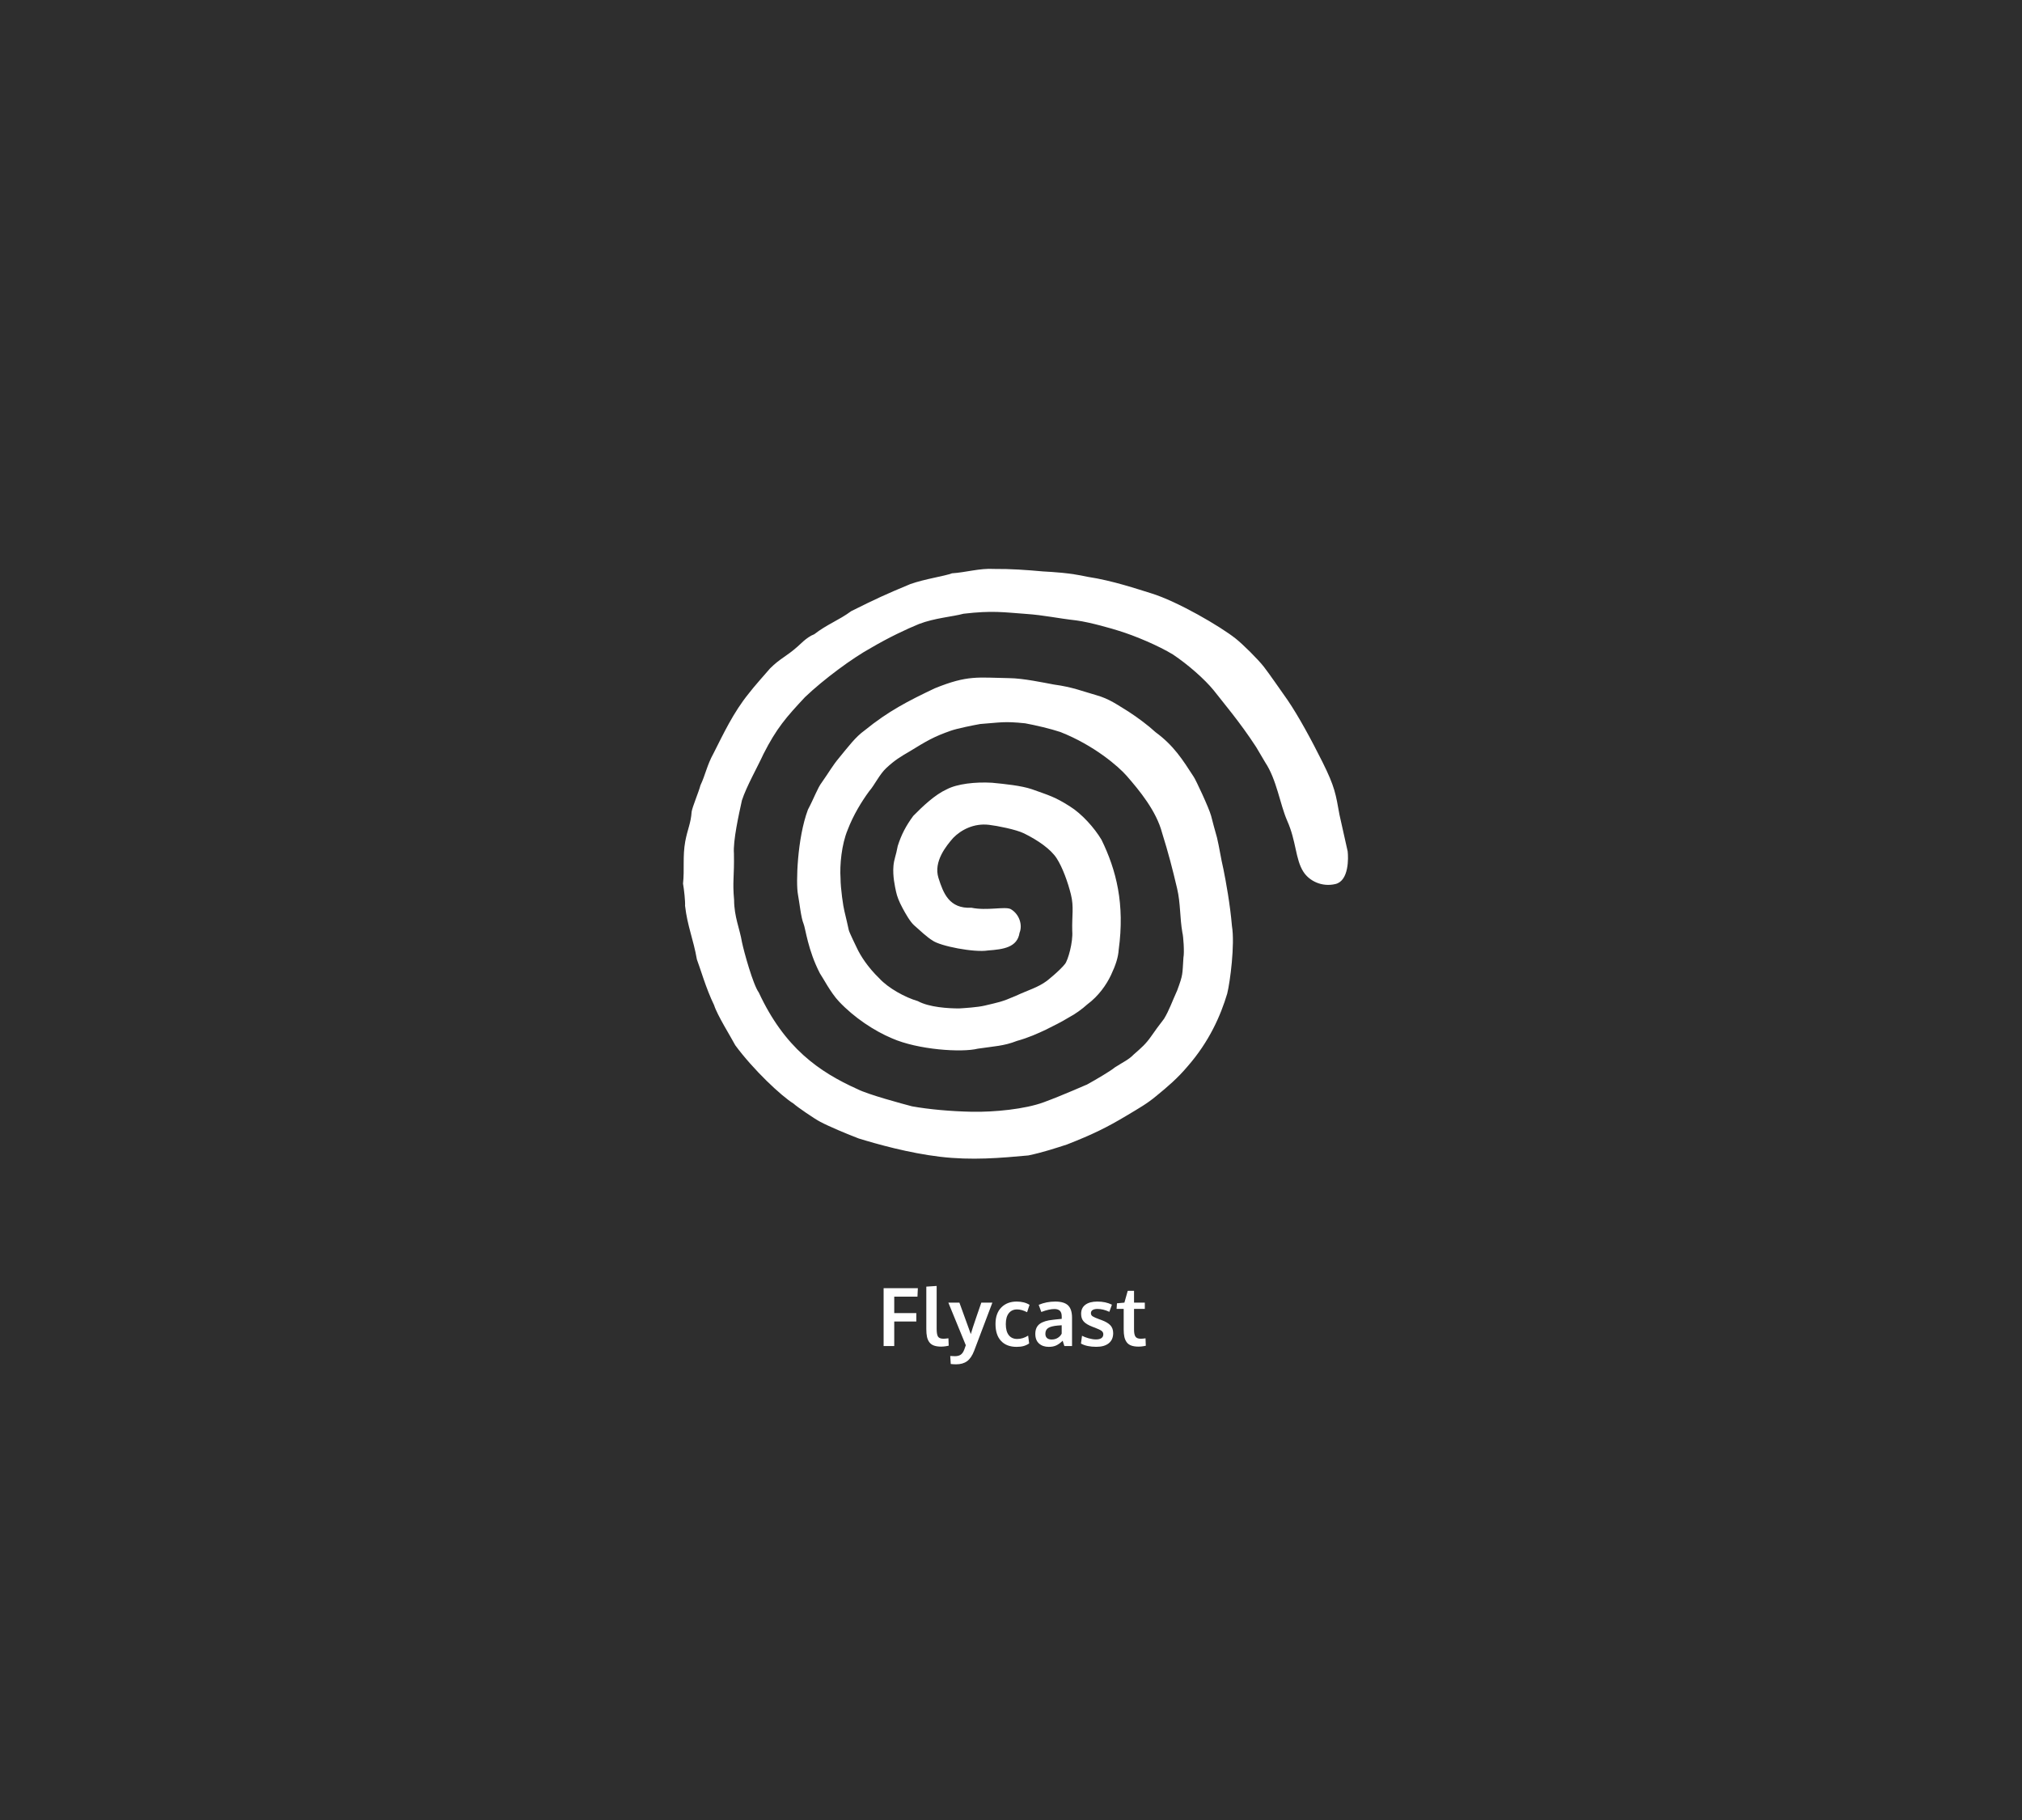
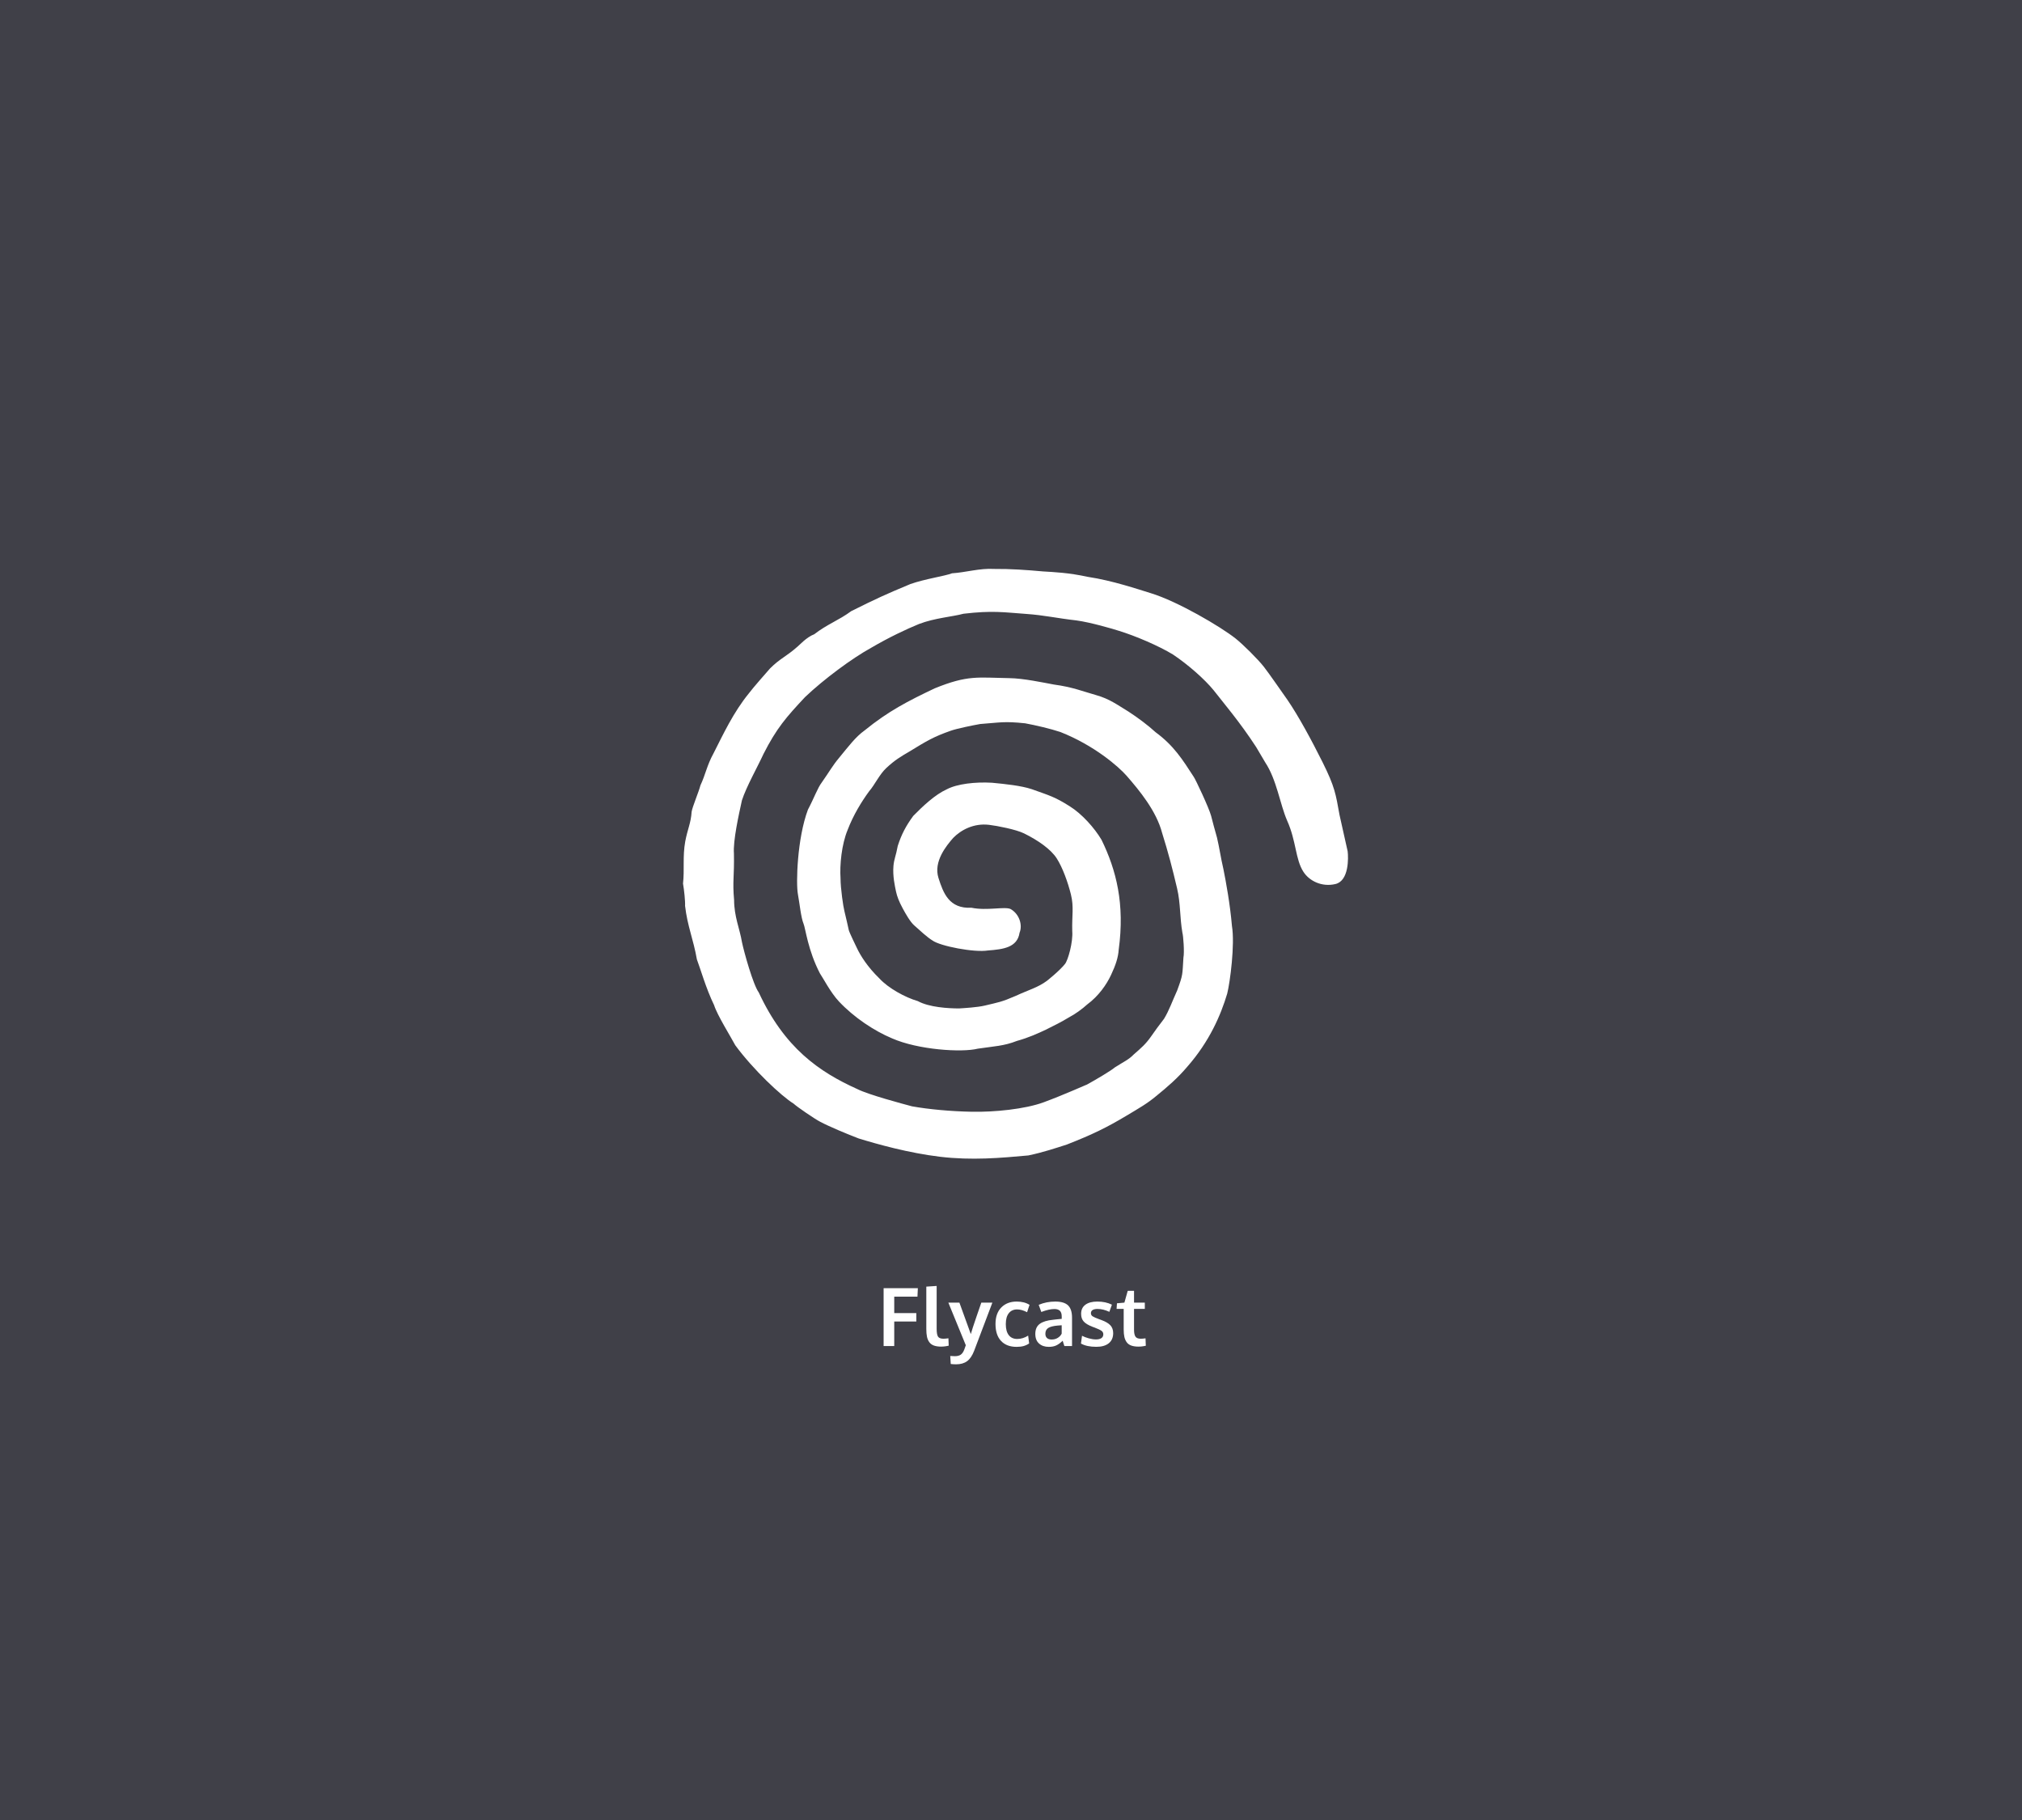
<svg xmlns="http://www.w3.org/2000/svg" width="100%" height="100%" viewBox="0 0 1200 1080" version="1.1" style="fill-rule:evenodd;clip-rule:evenodd;stroke-linejoin:round;stroke-miterlimit:2;">
-   <path d="M 0 0 H 1200 V 1080 H 0 V 0 Z" id="Artboard1" style="fill:rgb(46,46,46);" />
+   <path d="M 0 0 H 1200 V 1080 H 0 V 0 Z" id="Artboard1" style="fill:rgb(64,64,72);" />
  <path d="M 524.402 798.743 L 524.402 764.407 L 544.723 764.407 L 544.488 769.446 L 530.707 769.446 L 530.707 779.196 L 543.809 779.196 L 543.809 784.189 L 530.707 784.189 L 530.707 798.743 L 524.402 798.743 Z" style="fill: white; fill-rule: nonzero; stroke-width: 1;" />
  <path d="M 558.691 799.095 C 556.926 799.095 555.461 798.888 554.297 798.474 C 553.133 798.06 552.215 797.4 551.543 796.493 C 550.871 795.587 550.402 794.509 550.137 793.259 C 549.871 792.009 549.738 790.454 549.738 788.595 L 549.738 763.493 L 555.879 763.095 L 555.879 788.478 C 555.879 790.79 556.152 792.357 556.699 793.177 C 557.246 793.997 558.309 794.407 559.887 794.407 C 560.668 794.407 561.66 794.321 562.863 794.15 L 563.027 798.532 C 563.012 798.532 562.82 798.571 562.453 798.65 C 562.086 798.728 561.734 798.794 561.398 798.849 C 561.062 798.904 560.637 798.958 560.121 799.013 C 559.605 799.068 559.129 799.095 558.691 799.095 Z" style="fill: white; fill-rule: nonzero; stroke-width: 1;" />
  <path d="M 567.434 809.595 C 566.434 809.595 565.371 809.532 564.246 809.407 L 563.941 804.65 C 564.66 804.728 565.574 804.767 566.684 804.767 C 568.105 804.767 569.246 804.486 570.105 803.923 C 570.965 803.361 571.676 802.361 572.238 800.923 C 572.301 800.767 572.613 799.884 573.176 798.275 L 562.816 772.986 L 569.379 772.986 L 576.152 791.665 C 576.652 789.806 577.773 786.353 579.516 781.306 C 581.258 776.259 582.215 773.486 582.387 772.986 L 588.949 772.986 C 581.809 791.861 578.207 801.376 578.144 801.532 C 577.035 804.423 575.637 806.489 573.949 807.732 C 572.262 808.974 570.09 809.595 567.434 809.595 Z" style="fill: white; fill-rule: nonzero; stroke-width: 1;" />
  <path d="M 603.293 799.236 C 599.355 799.236 596.289 798.064 594.094 795.72 C 591.898 793.376 590.801 790.025 590.801 785.665 C 590.801 781.446 591.953 778.173 594.258 775.845 C 596.562 773.517 599.598 772.353 603.363 772.353 C 606.379 772.353 608.926 773.001 611.004 774.298 L 609.551 778.681 C 607.426 777.571 605.449 777.017 603.621 777.017 C 601.543 777.017 599.906 777.759 598.711 779.243 C 597.516 780.728 596.918 782.892 596.918 785.736 C 596.918 788.611 597.508 790.798 598.687 792.298 C 599.867 793.798 601.535 794.548 603.691 794.548 C 605.941 794.548 608.105 793.884 610.184 792.556 L 610.769 797.22 C 609.691 797.939 608.574 798.454 607.418 798.767 C 606.262 799.079 604.887 799.236 603.293 799.236 Z" style="fill: white; fill-rule: nonzero; stroke-width: 1;" />
  <path d="M 622.441 799.236 C 620.051 799.236 618.117 798.575 616.641 797.255 C 615.164 795.935 614.426 794.032 614.426 791.548 C 614.426 788.876 615.301 786.896 617.051 785.607 C 618.801 784.318 621.441 783.501 624.973 783.157 C 625.457 783.095 625.98 783.032 626.543 782.97 C 627.105 782.907 627.738 782.845 628.441 782.782 C 629.144 782.72 629.699 782.665 630.105 782.618 L 630.105 781.259 C 630.105 779.696 629.746 778.56 629.027 777.849 C 628.309 777.138 627.215 776.782 625.746 776.782 C 623.652 776.782 621.066 777.368 617.988 778.54 C 617.973 778.493 617.715 777.782 617.215 776.407 C 616.715 775.032 616.457 774.329 616.441 774.298 C 619.473 773.001 622.754 772.353 626.285 772.353 C 629.754 772.353 632.277 773.107 633.855 774.614 C 635.434 776.122 636.223 778.564 636.223 781.939 L 636.223 798.743 L 631.676 798.743 C 631.66 798.681 631.488 798.157 631.16 797.173 C 630.832 796.189 630.668 795.665 630.668 795.603 C 629.387 796.853 628.133 797.771 626.906 798.357 C 625.68 798.943 624.191 799.236 622.441 799.236 Z M 624.105 794.876 C 625.527 794.876 626.766 794.536 627.82 793.857 C 628.875 793.177 629.629 792.353 630.082 791.384 L 630.082 786.415 C 630.035 786.415 629.625 786.446 628.852 786.509 C 628.078 786.571 627.66 786.603 627.598 786.603 C 625.113 786.821 623.293 787.29 622.137 788.009 C 620.98 788.728 620.402 789.884 620.402 791.478 C 620.402 792.571 620.723 793.411 621.363 793.997 C 622.004 794.583 622.918 794.876 624.105 794.876 Z" style="fill: white; fill-rule: nonzero; stroke-width: 1;" />
  <path d="M 650.637 799.212 C 646.84 799.212 643.801 798.564 641.519 797.267 L 642.152 792.65 C 643.184 793.212 644.496 793.716 646.09 794.161 C 647.684 794.607 649.137 794.829 650.449 794.829 C 651.809 794.829 652.867 794.575 653.625 794.068 C 654.383 793.56 654.769 792.814 654.785 791.829 C 654.785 790.939 654.43 790.236 653.719 789.72 C 653.008 789.204 651.652 788.564 649.652 787.798 C 648.965 787.548 648.519 787.384 648.316 787.306 C 645.941 786.384 644.23 785.357 643.184 784.224 C 642.137 783.091 641.613 781.556 641.613 779.618 C 641.613 777.275 642.461 775.478 644.156 774.228 C 645.852 772.978 648.215 772.353 651.246 772.353 C 654.527 772.353 657.41 772.97 659.894 774.204 L 658.371 778.446 C 655.918 777.306 653.582 776.736 651.363 776.736 C 650.129 776.736 649.164 776.943 648.469 777.357 C 647.773 777.771 647.426 778.4 647.426 779.243 C 647.426 780.04 647.762 780.661 648.434 781.107 C 649.105 781.552 650.418 782.134 652.371 782.853 C 652.434 782.868 652.637 782.939 652.98 783.064 C 653.324 783.189 653.59 783.29 653.777 783.368 C 656.137 784.228 657.871 785.255 658.98 786.45 C 660.09 787.646 660.644 789.204 660.644 791.126 C 660.629 793.704 659.754 795.696 658.019 797.103 C 656.285 798.509 653.824 799.212 650.637 799.212 Z" style="fill: white; fill-rule: nonzero; stroke-width: 1;" />
  <path d="M 675.785 799.095 C 674.035 799.095 672.578 798.888 671.414 798.474 C 670.25 798.06 669.34 797.407 668.684 796.517 C 668.027 795.626 667.562 794.575 667.289 793.364 C 667.016 792.154 666.879 790.657 666.879 788.876 L 666.879 776.712 L 662.66 776.712 L 662.894 773.384 L 667.301 772.986 L 669.269 766.001 L 673.019 765.978 L 673.019 772.986 L 679.418 772.986 L 679.418 776.712 L 673.019 776.712 L 673.019 788.993 C 673.019 790.946 673.301 792.337 673.863 793.165 C 674.426 793.993 675.465 794.407 676.98 794.407 C 677.871 794.407 678.824 794.329 679.84 794.173 L 680.004 798.579 C 679.973 798.579 679.781 798.614 679.43 798.685 C 679.078 798.755 678.742 798.818 678.422 798.872 C 678.102 798.927 677.691 798.978 677.191 799.025 C 676.691 799.071 676.223 799.095 675.785 799.095 Z" style="fill: white; fill-rule: nonzero; stroke-width: 1;" />
  <path d="M 645.607 342.313 C 660.273 344.515 675.251 349.636 683.061 352.025 C 698.797 356.835 724.342 371.785 733.363 378.956 C 737.63 382.346 746.604 391.226 750.078 395.696 C 753.463 400.05 759.929 409.483 764.055 415.293 C 770.62 424.885 778.353 439.17 784.912 452.317 C 792.239 467.005 792.741 471.259 794.956 483.539 L 799.8 505.186 C 800.255 508.929 800.633 522.659 792.573 524.583 C 784.516 526.508 777.068 522.79 773.556 517.357 C 768.696 509.836 769.367 499.163 763.871 486.946 C 759.585 477.07 757.711 462.719 750.867 452.398 L 745.5 443.322 C 736.001 428.699 726.102 417.093 720.197 409.523 C 714.998 403.163 705.288 394.517 696.084 388.366 C 687.571 383.204 673.81 377.318 663.885 374.287 C 660.722 373.257 647.185 369.277 638.773 368.157 C 627.357 366.875 619.847 365.069 608.998 364.305 C 595.605 363.36 589.179 362.169 571.806 364.199 C 565.225 365.983 554.798 366.691 545.412 370.281 C 537.833 373.373 527.29 378.366 516.963 384.433 C 505.849 390.527 488.978 402.992 477.79 413.634 C 466.514 425.683 460.875 432.149 453.099 447.423 C 449.656 454.981 442.996 466.671 440.311 474.924 C 438.477 483.302 434.977 498.929 435.567 506.518 C 435.832 520.114 434.643 522.915 435.663 534.028 C 435.701 544.035 438.985 550.971 440.352 559.156 C 441.521 564.81 446.945 584.377 450.301 588.918 C 465.557 621.787 486.034 636.023 508.853 646.291 C 515.284 649.566 535.412 654.952 541.236 656.497 C 551.163 658.287 564.23 659.481 576.806 659.725 C 590.037 659.984 608.274 658.19 619.341 654.116 C 631.318 649.712 645.167 643.452 645.008 643.627 C 650.566 640.564 659.047 635.564 661.689 633.366 C 666.795 630.093 669.87 628.827 672.896 625.676 C 677.26 621.859 679.902 619.66 683.208 614.928 C 685.048 612.262 687.971 608.178 690.818 604.57 C 693.882 599.551 695.641 594.261 698.632 587.717 C 702.209 578.039 701.654 578.503 702.334 568.223 C 702.977 565.244 702.265 555.232 701.726 553.532 C 700.113 544.293 700.684 536.143 698.569 527.173 C 695.712 515.036 693.339 505.953 689.692 494.309 C 686.265 481.2 676.196 469.054 668.639 460.38 C 663.957 455.002 649.431 442.302 629.279 434.37 C 623.605 432.461 614.316 430.296 608.418 429.22 C 595.826 427.904 593.777 428.749 581.722 429.631 C 577.573 430.356 567.941 432.324 564.401 433.568 C 554.046 437.205 550.237 439.516 539.651 446.001 C 534.723 448.861 531.008 451.051 525.971 455.773 C 521.95 459.494 519.078 465.82 515.821 469.528 C 511.361 475.598 506.395 483.695 503.064 492.429 C 499.452 501.115 498.289 513.346 498.837 521.215 C 498.837 527.213 500.469 538.192 501.118 540.594 C 501.764 542.998 503.386 550.453 503.738 551.951 C 504.09 553.445 507.967 561.332 508.501 562.474 C 510.687 567.128 514.873 573.815 521.925 580.643 C 527.128 586.326 537.187 591.903 544.717 594.065 C 551.47 597.77 562.857 598.4 569.158 598.413 C 572.258 598.226 580.178 597.739 584.31 596.747 C 592.692 594.735 594.238 594.682 602.875 590.93 C 610.626 587.337 615.885 586.042 621.285 582.053 C 621.285 582.053 628.695 576.245 632.064 571.997 C 633.842 569.754 636.889 559.068 636.346 552.45 C 636.094 543.389 637.413 538.248 635.564 530.793 C 633.714 523.339 630.558 514.699 627.136 509.375 C 623.671 503.982 616.219 498.726 607.738 494.543 C 602.99 492.198 591.74 490.024 586.968 489.459 C 577.9 488.383 570.318 492.498 565.715 497.204 C 561.722 501.767 553.83 511.246 556.975 521.046 C 559.819 529.914 563.253 539.362 576.553 538.66 C 585.68 540.56 596.238 537.802 599.753 539.421 C 604.971 542.384 606.977 548.928 605.081 553.492 C 603.758 562.29 595.33 563.345 586.335 564.015 C 578.288 565.363 557.848 561.423 553.356 558.058 C 550.343 556.267 545.73 551.966 542.48 549.062 C 540.144 546.972 537.499 542.312 535.693 538.965 C 533.475 534.855 532.355 531.829 531.785 529.15 C 531.108 525.969 529.714 519.896 530.241 513.823 C 530.597 509.727 531.694 507.984 532.786 501.995 C 534.96 495.204 537.661 490.036 542.006 484.147 C 547.667 478.402 554.857 471.562 561.875 468.383 C 568.063 465.115 578.905 463.911 588.714 464.485 C 596.671 465.245 606.085 466.216 612.307 468.302 C 622.959 472.108 626.004 472.866 634.746 478.38 C 642.136 482.953 649.568 491.365 653.716 498.333 C 662.541 516.389 667.603 536.477 663.923 563.516 C 663.62 568.086 662.198 572.549 659.35 578.597 C 656.72 584.18 652.107 590.971 645.186 596.083 C 642.397 598.662 638.002 601.837 634.425 603.697 C 629.347 606.778 625.932 608.381 620.629 611.045 C 615.976 613.231 610.552 615.733 603.477 617.698 C 595.811 620.73 589.928 620.854 580.287 622.292 C 570.795 624.673 544.829 622.972 529.361 616.151 C 518.803 611.712 506.957 603.887 497.952 594.348 C 492.949 589.106 488.055 579.592 486.617 577.646 C 479.456 563.878 478.052 550.927 476.904 548.208 C 475.344 544.512 474.568 536.224 473.523 530.553 C 472.344 524.197 473.074 497.538 479.493 480.426 C 483.111 473.614 485.229 467.541 487.677 464.35 C 492.079 458.091 494.206 454.179 497.949 449.74 C 503.591 442.897 507.699 437.314 513.195 433.378 C 527.2 421.99 538.899 415.983 554.722 408.466 C 574.385 400.459 580.29 402.115 598.898 402.411 C 607.27 402.483 619.454 405.116 625.442 406.207 C 636.565 407.689 642.937 410.368 650.46 412.467 C 658.504 414.713 663.155 418.297 669.755 422.286 C 675.189 425.795 681.583 430.602 685.806 434.504 C 696.61 442.426 701.823 450.754 708.444 460.982 C 709.645 462.697 717.509 479.456 718.763 484.122 C 719.343 486.459 721.124 493.168 722.265 497.089 C 723.735 503.308 724.445 508.817 726.083 515.834 C 727.549 523.064 730.044 536.716 731.127 549.477 C 732.945 560.422 730.032 582.764 728.313 589.623 C 724.486 602.411 717.792 618.019 704.574 633.05 C 698.959 639.707 692.989 644.865 686.093 650.464 C 680.819 654.865 676.293 657.426 668.145 662.292 C 657.079 668.895 648.658 673.112 633.146 679.176 C 626.83 681.203 618.873 683.87 610.296 685.645 C 593.68 687.179 576.606 688.651 557.97 686.437 C 539.33 684.219 520.659 678.967 509.63 675.579 C 503.544 673.296 491.754 668.352 486.81 665.692 C 483.595 664.057 472.812 656.684 470.981 654.909 C 463.592 650.336 447.054 634.784 436.378 620.287 C 434.038 615.808 425.626 602.368 423.802 596.479 C 418.951 586.52 415.57 574.473 413.583 569.327 C 411.487 557.316 407.947 549.58 406.565 537.522 C 406.724 534.683 405.994 528.005 405.352 524.309 C 406.291 516.056 405.037 508.276 406.675 499.294 C 408.112 491.711 410.018 488.546 410.47 481.693 C 410.913 478.761 414.687 469.943 415.692 466.019 C 418.736 459.556 419.494 454.232 423.468 447.011 C 429.194 435.758 435.18 422.811 444.378 411.501 C 447.005 407.994 454.453 399.582 456.992 396.666 C 462.993 390.668 466.514 389.72 473.32 383.7 C 474.028 383.254 478.523 378.129 483.23 376.367 C 491.031 370.34 497.771 368.129 505.195 362.649 C 520.073 355.238 525.497 352.736 540.266 346.592 C 548.799 343.548 560.702 341.863 564.988 340.201 C 573.141 339.696 581.416 337.094 589.994 337.612 C 599.622 337.521 609.326 338.208 619.001 339.087 C 625.548 339.489 634.06 339.808 645.607 342.313 Z" style="fill: white; fill-rule: nonzero; stroke-width: 0.643;" />
</svg>
